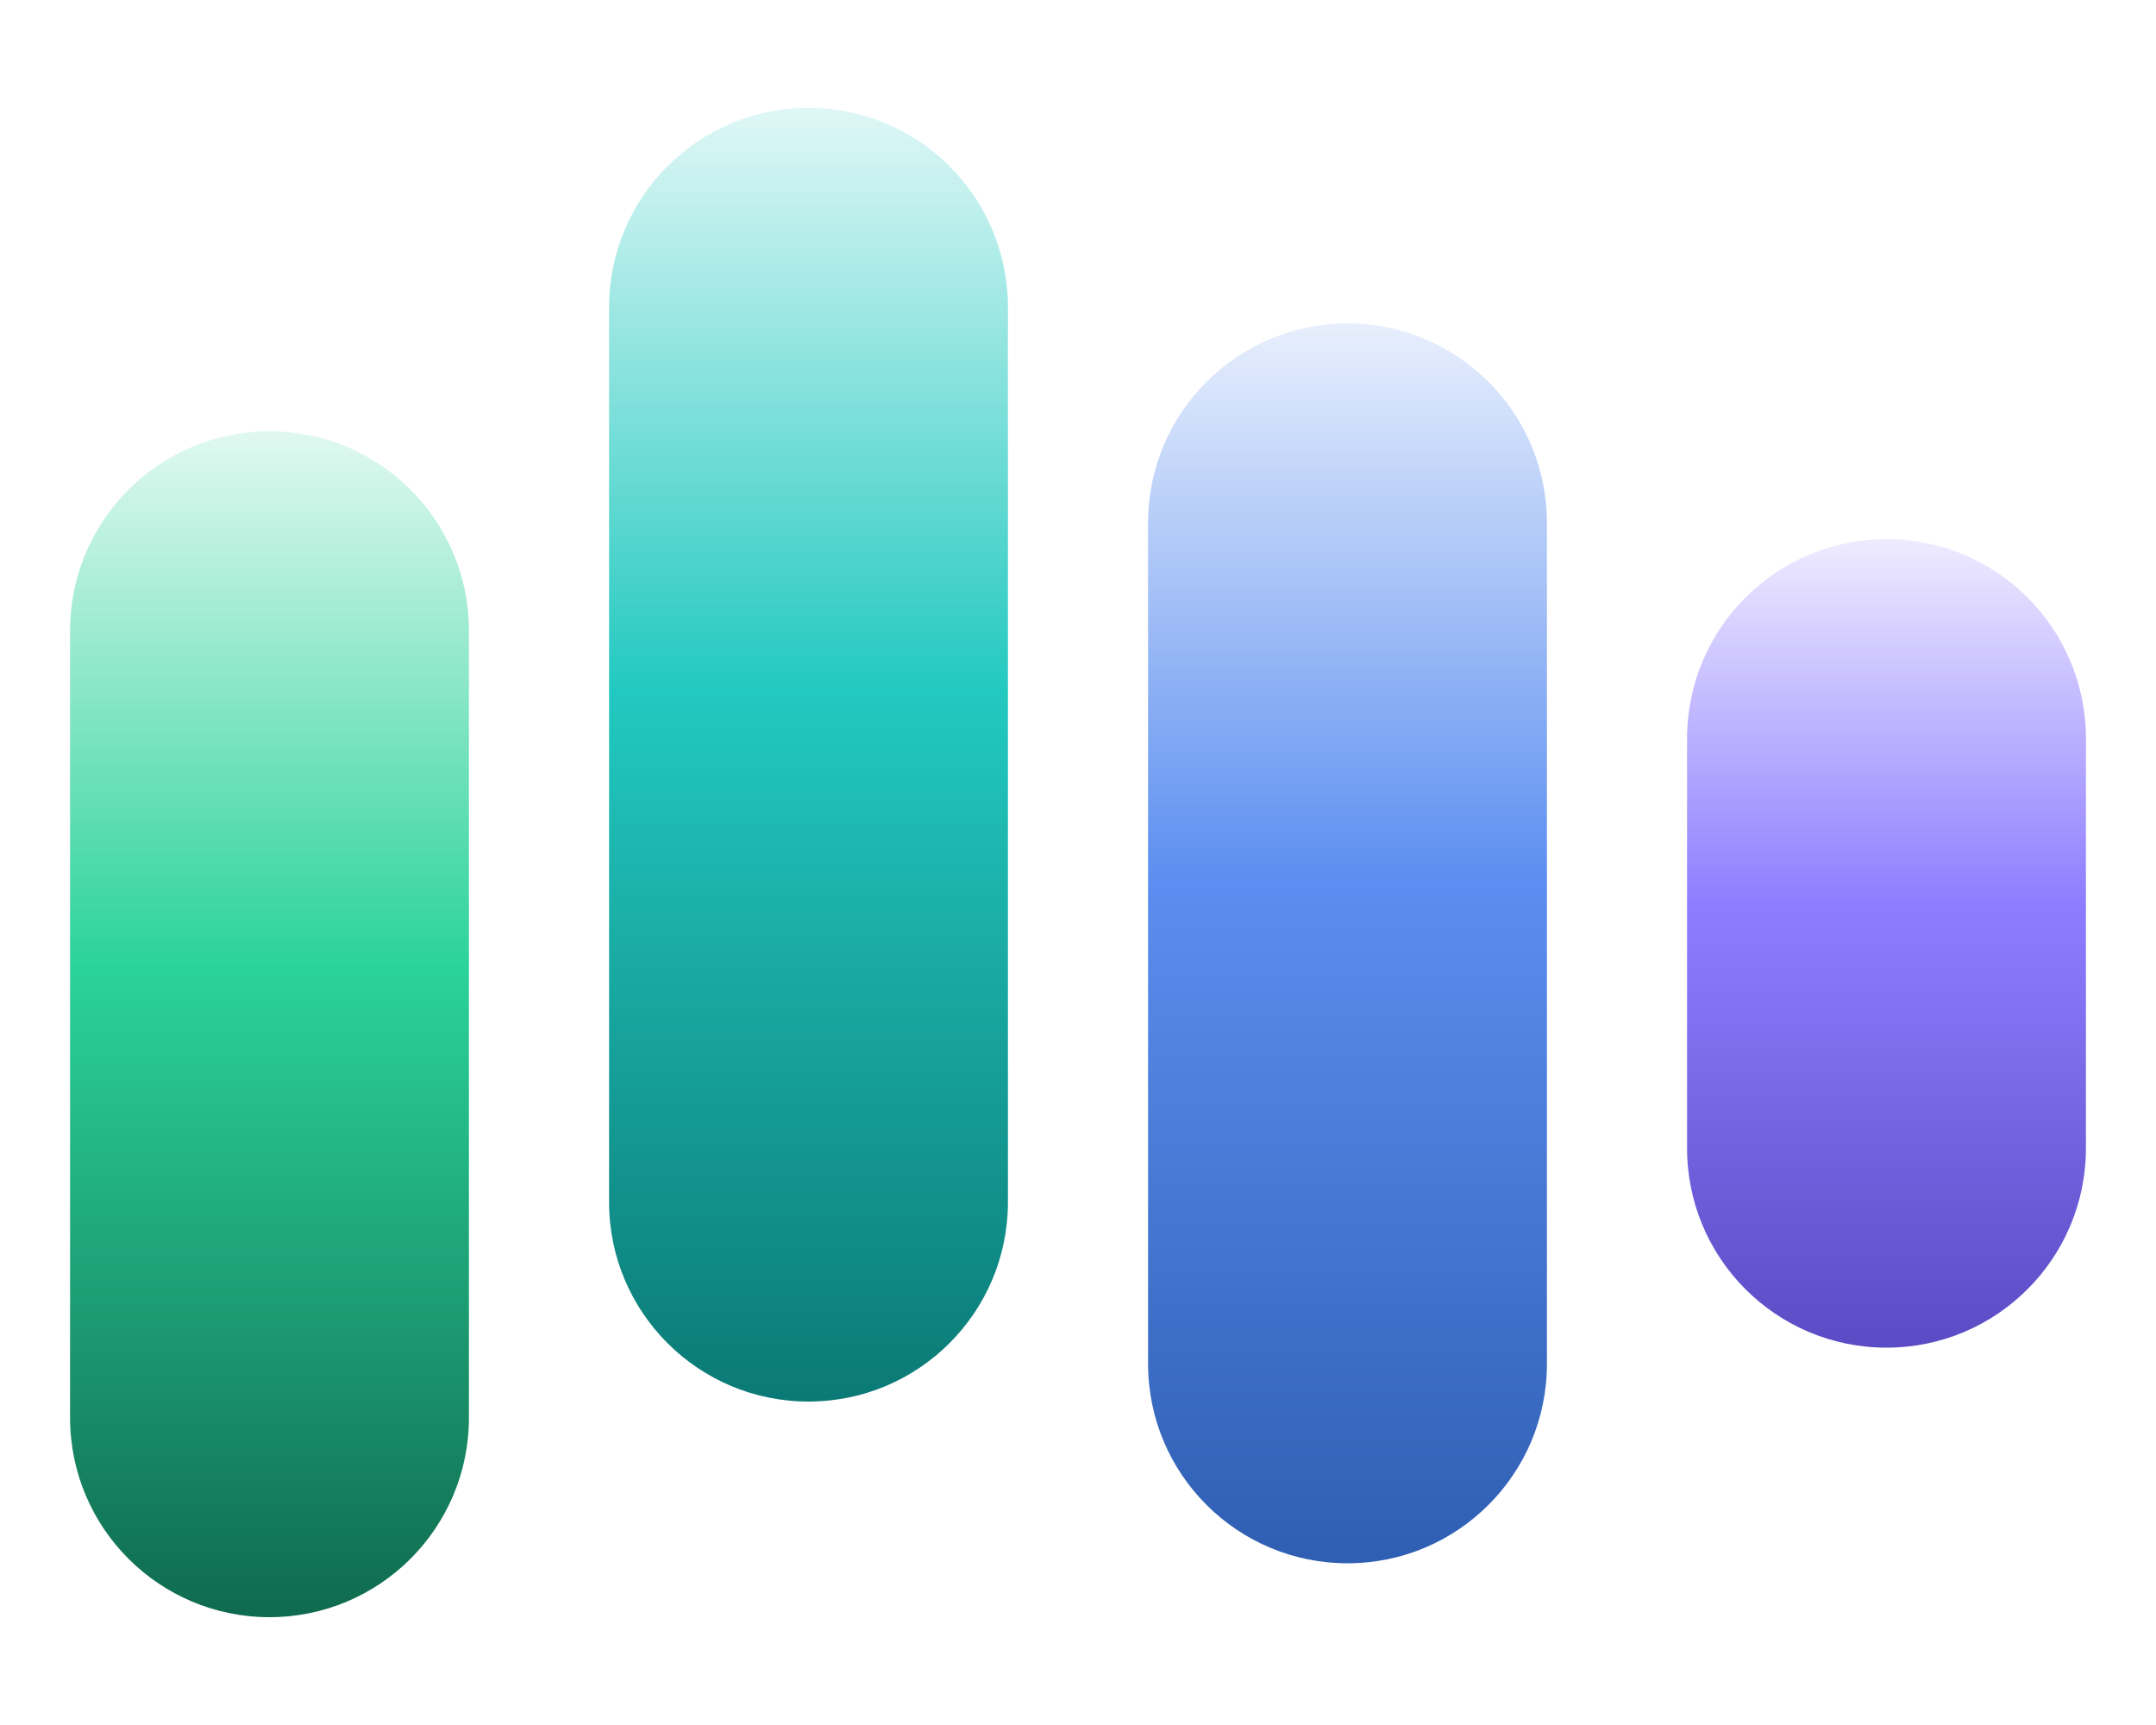
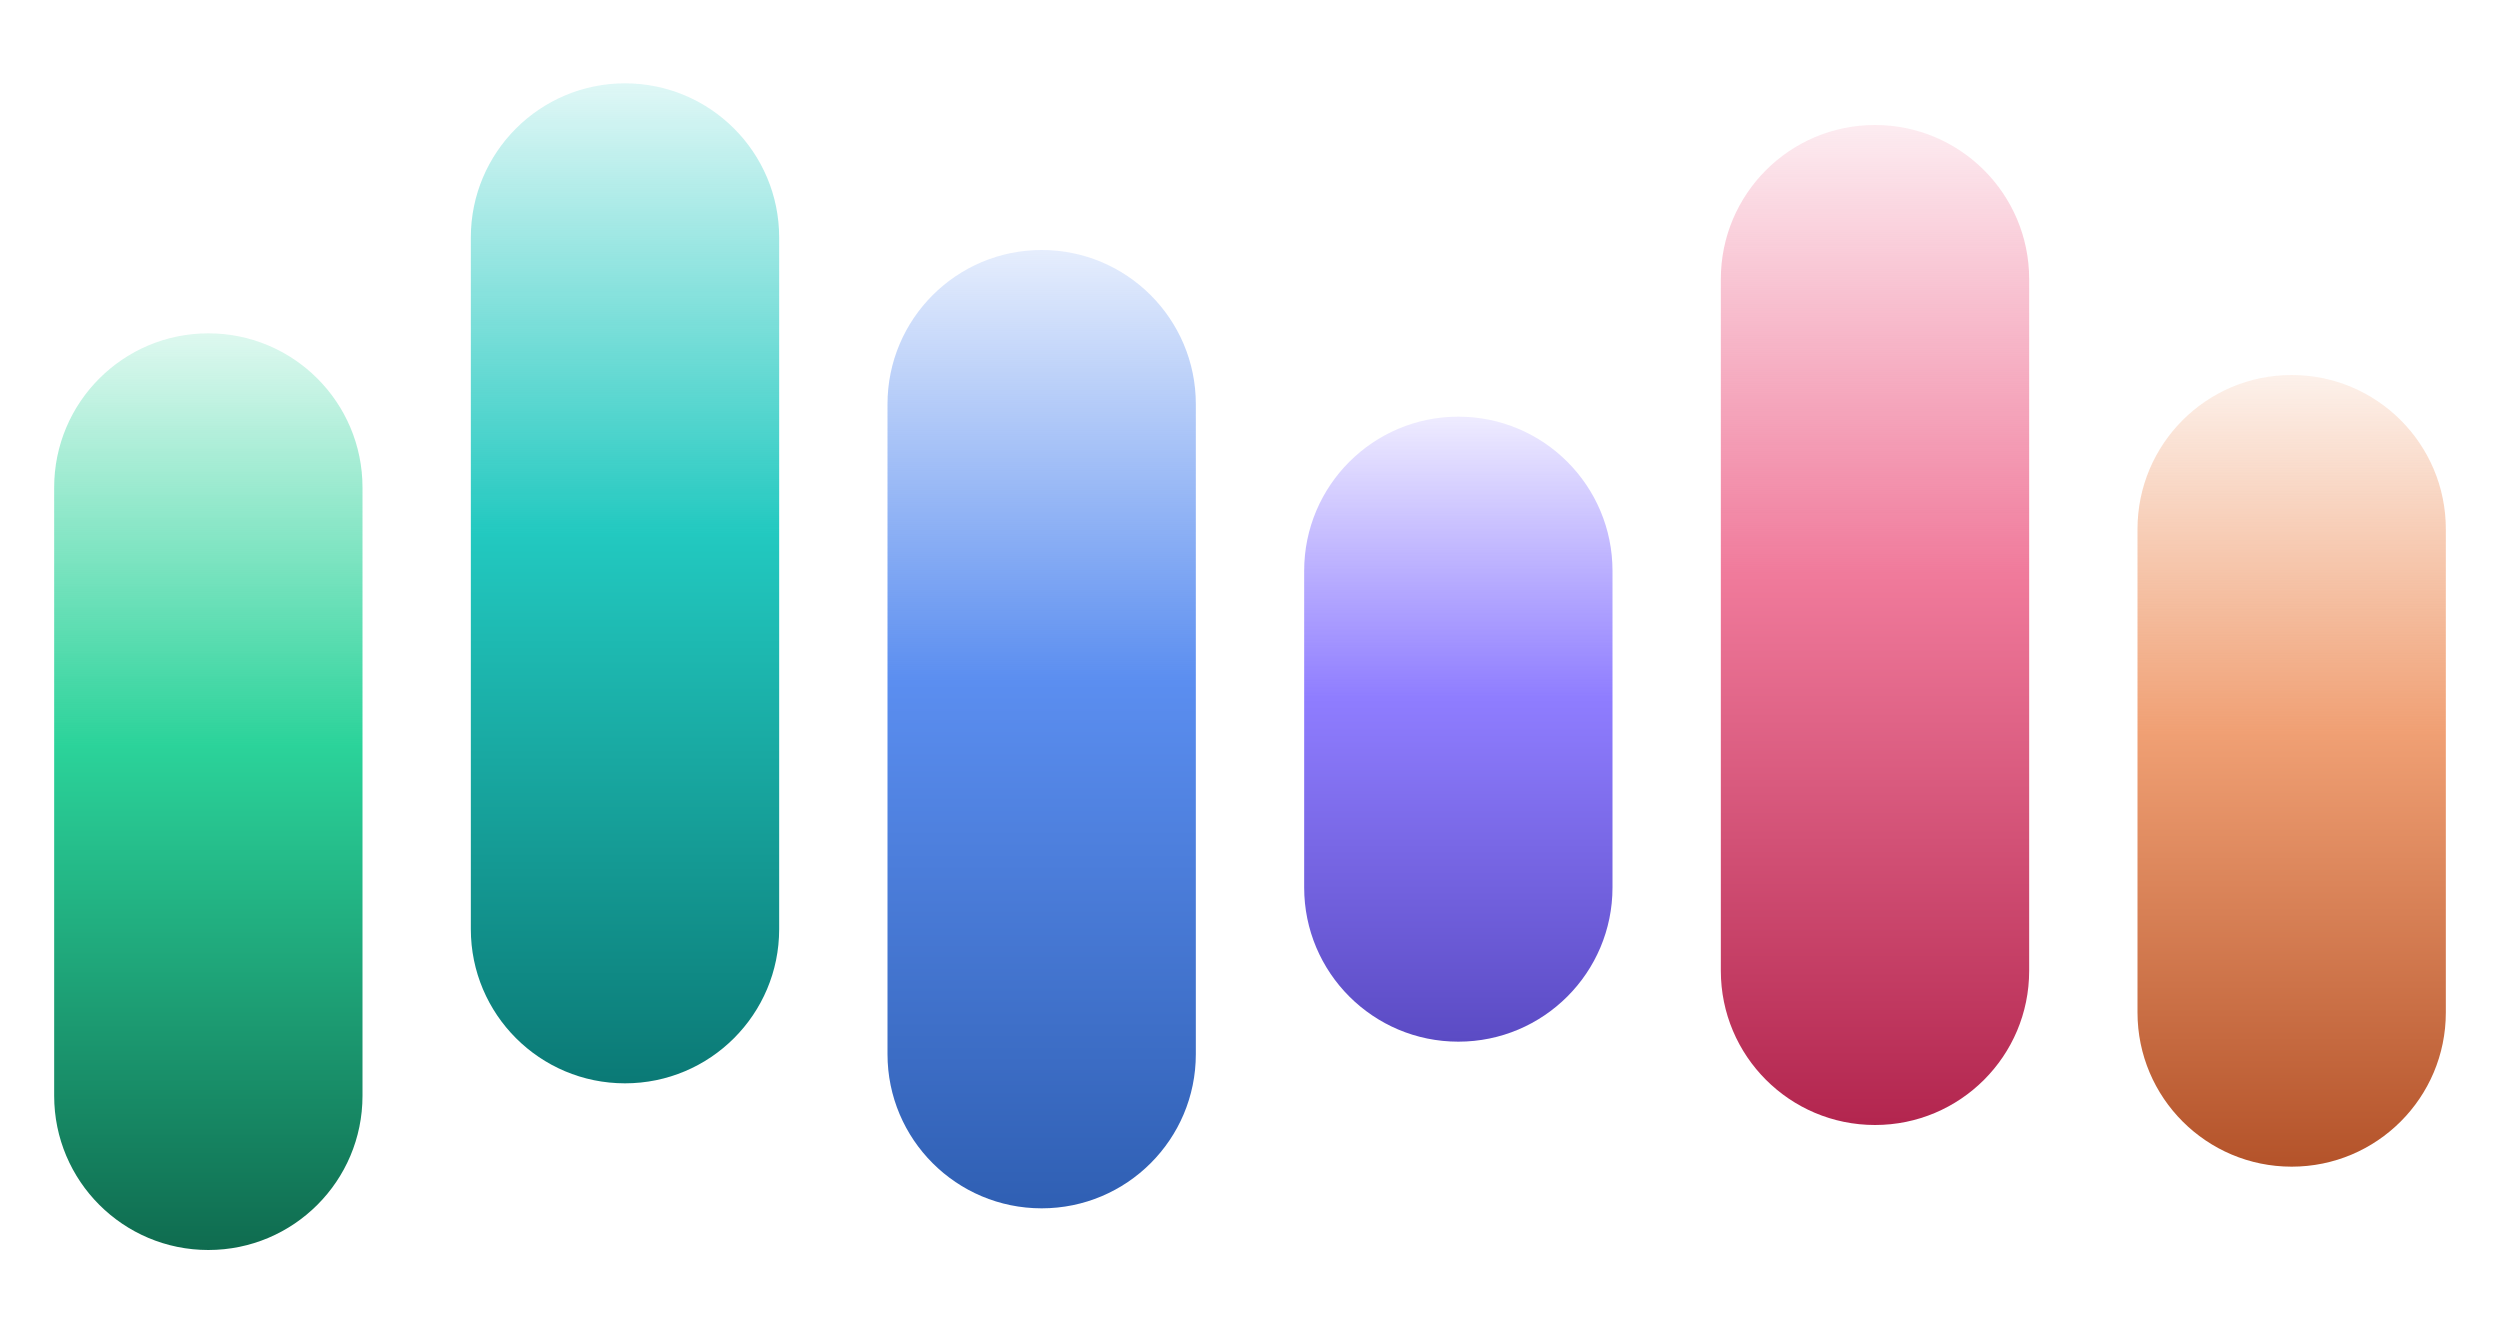
- <svg xmlns="http://www.w3.org/2000/svg" viewBox="0 0 40 32">
+ <svg xmlns="http://www.w3.org/2000/svg" viewBox="0 0 60 32">
  <defs>
    <linearGradient id="ah0" x1="0" y1="1" x2="0" y2="0">
      <stop offset="0" stop-color="#0f6b4f" />
      <stop offset=".55" stop-color="#2bd39a" />
      <stop offset="1" stop-color="#2bd39a" stop-opacity=".15" />
    </linearGradient>
    <linearGradient id="ah1" x1="0" y1="1" x2="0" y2="0">
      <stop offset="0" stop-color="#0b7a76" />
      <stop offset=".55" stop-color="#22c9c0" />
      <stop offset="1" stop-color="#22c9c0" stop-opacity=".15" />
    </linearGradient>
    <linearGradient id="ah2" x1="0" y1="1" x2="0" y2="0">
      <stop offset="0" stop-color="#2f5fb3" />
      <stop offset=".55" stop-color="#5b8ef0" />
      <stop offset="1" stop-color="#5b8ef0" stop-opacity=".15" />
    </linearGradient>
    <linearGradient id="ah3" x1="0" y1="1" x2="0" y2="0">
      <stop offset="0" stop-color="#5b4bc4" />
      <stop offset=".55" stop-color="#8f7dff" />
      <stop offset="1" stop-color="#8f7dff" stop-opacity=".15" />
    </linearGradient>
+     <linearGradient id="ah4" x1="0" y1="1" x2="0" y2="0">
+       <stop offset="0" stop-color="#b3264f" />
+       <stop offset=".55" stop-color="#f07a9b" />
+       <stop offset="1" stop-color="#f07a9b" stop-opacity=".15" />
+     </linearGradient>
+     <linearGradient id="ah5" x1="0" y1="1" x2="0" y2="0">
+       <stop offset="0" stop-color="#b4532a" />
+       <stop offset=".55" stop-color="#f0a074" />
+       <stop offset="1" stop-color="#f0a074" stop-opacity=".15" />
+     </linearGradient>
  </defs>
  <rect x="1.3" y="8" width="7.4" height="22" rx="3.7" fill="url(#ah0)" />
  <rect x="11.3" y="2" width="7.4" height="24" rx="3.7" fill="url(#ah1)" />
  <rect x="21.3" y="6" width="7.4" height="23" rx="3.7" fill="url(#ah2)" />
  <rect x="31.3" y="10" width="7.4" height="15" rx="3.7" fill="url(#ah3)" />
+   <rect x="41.3" y="3" width="7.4" height="24" rx="3.7" fill="url(#ah4)" />
+   <rect x="51.3" y="9" width="7.4" height="19" rx="3.7" fill="url(#ah5)" />
</svg>
